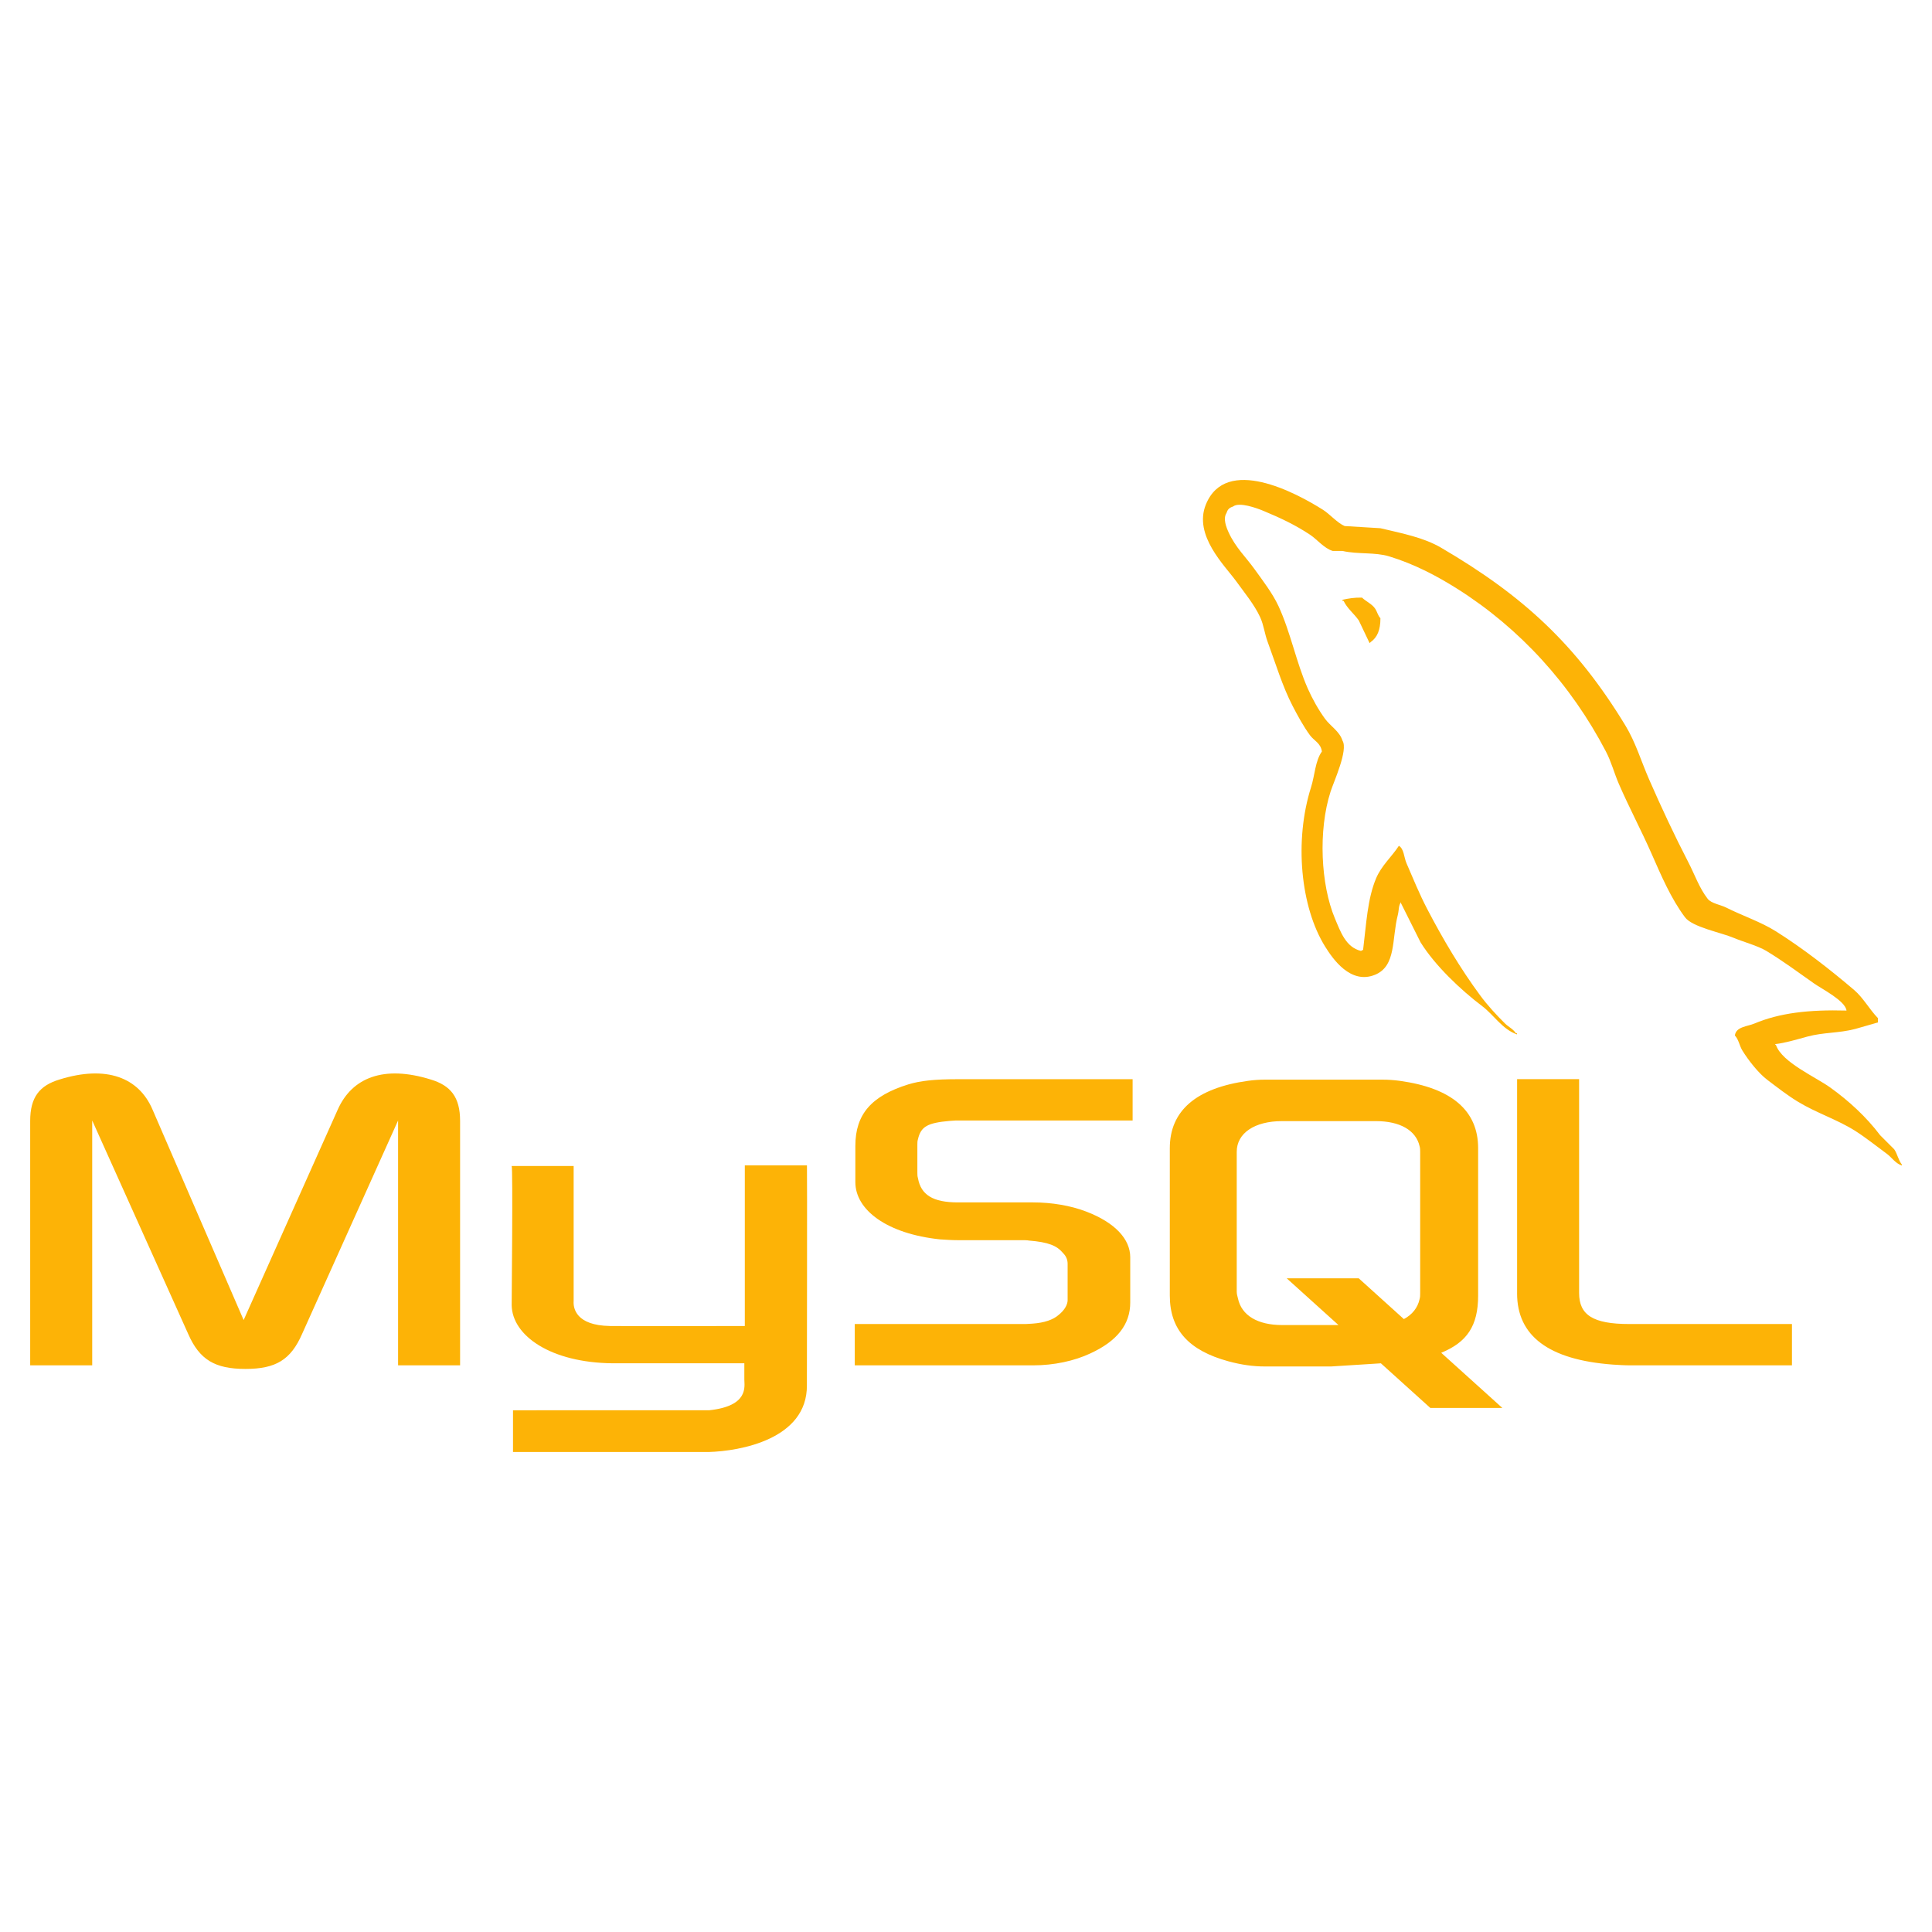
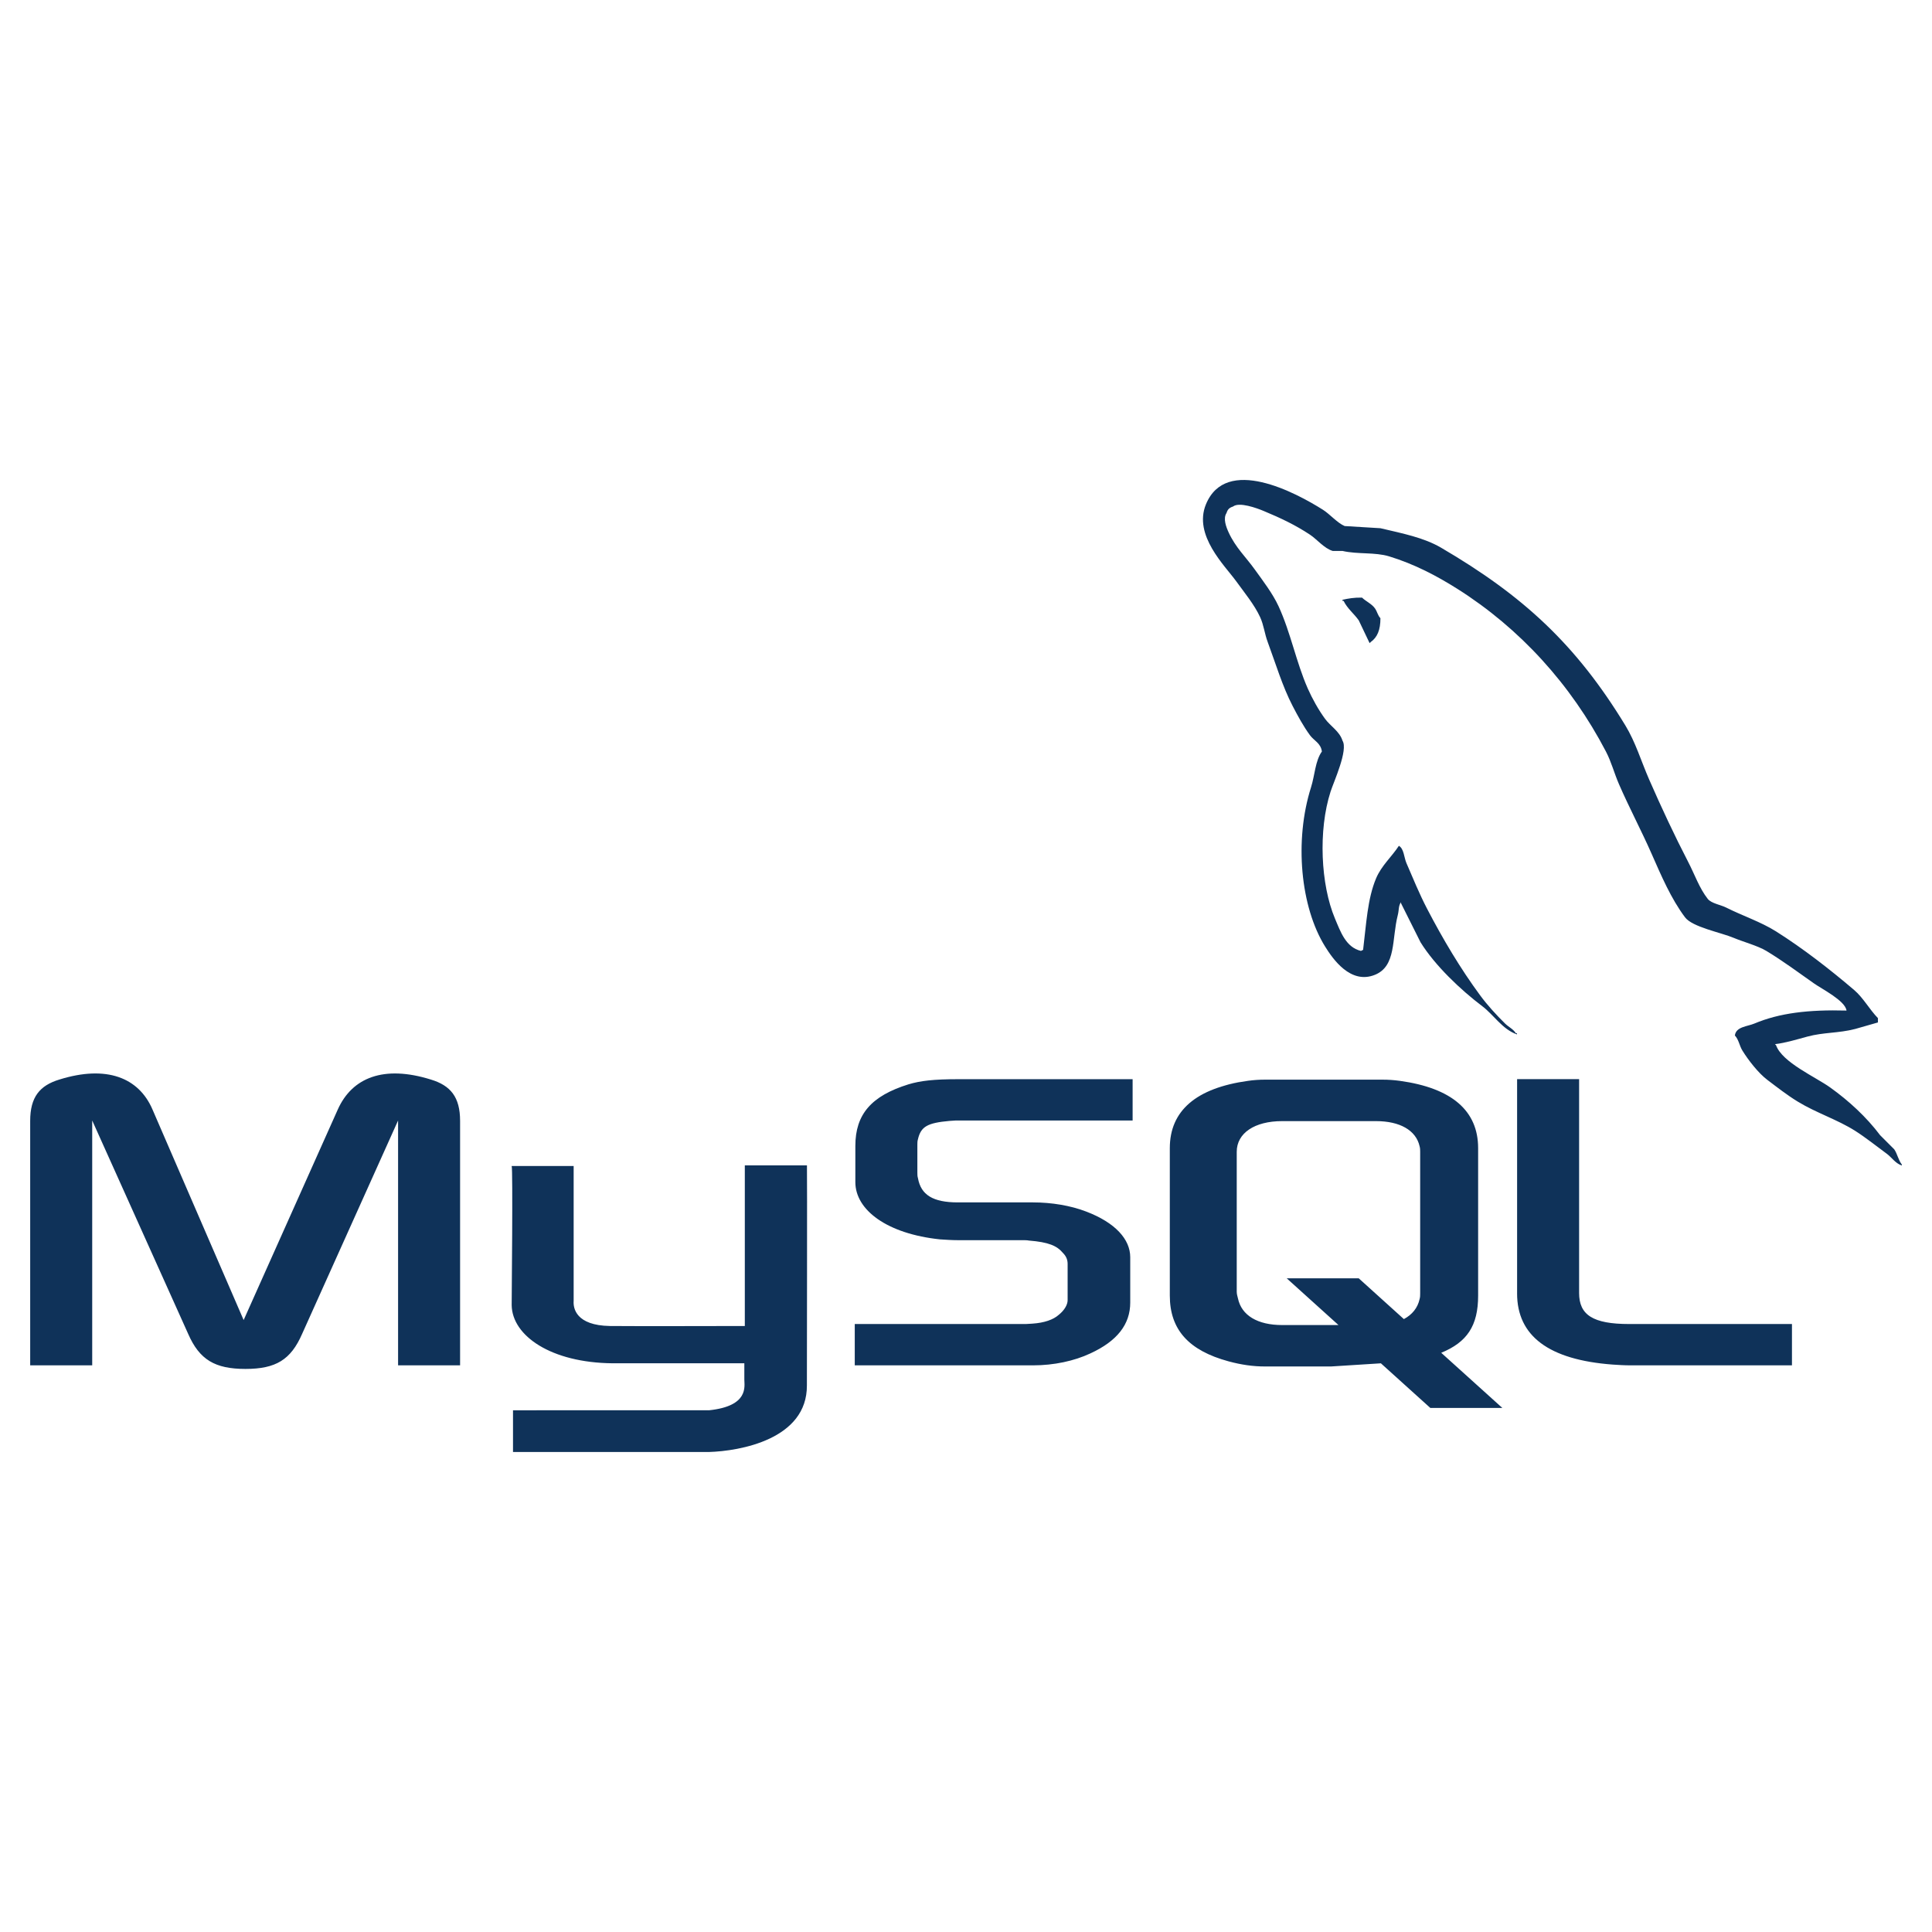
<svg xmlns="http://www.w3.org/2000/svg" viewBox="0 0 128 128">
-   <path fill="#fdb306" d="M2.001 90.458h4.108v-16.223l6.36 14.143c.75 1.712 1.777 2.317 3.792 2.317s3.003-.605 3.753-2.317l6.36-14.143v16.223h4.108v-16.196c0-1.58-.632-2.345-1.936-2.739-3.121-.974-5.215-.131-6.163 1.976l-6.241 13.958-6.043-13.959c-.909-2.106-3.042-2.949-6.163-1.976-1.304.395-1.936 1.159-1.936 2.739v16.197zM33.899 77.252h4.107v8.938c-.038.485.156 1.625 2.406 1.661 1.148.018 8.862 0 8.934 0v-10.643h4.117c.019 0-.004 14.514-.004 14.574.022 3.58-4.441 4.357-6.499 4.417h-12.972v-2.764c.022 0 12.963.003 12.995-.001 2.645-.279 2.332-1.593 2.331-2.035v-1.078h-8.731c-4.062-.037-6.65-1.81-6.683-3.85-.002-.187.089-9.129-.001-9.219zM56.63 90.458h11.812c1.383 0 2.727-.289 3.793-.789 1.777-.816 2.646-1.922 2.646-3.372v-3.002c0-1.185-.987-2.292-2.923-3.028-1.027-.396-2.292-.605-3.517-.605h-4.978c-1.659 0-2.449-.5-2.646-1.606-.039-.132-.039-.237-.039-.369v-1.87c0-.105 0-.211.039-.342.197-.843.632-1.08 2.094-1.212l.395-.026h11.733v-2.738h-11.535c-1.659 0-2.528.105-3.318.342-2.449.764-3.517 1.975-3.517 4.082v2.396c0 1.844 2.095 3.424 5.61 3.793.396.025.79.053 1.185.053h4.267c.158 0 .316 0 .435.025 1.304.105 1.856.343 2.252.816.237.237.315.475.315.737v2.397c0 .289-.197.658-.592.974-.355.316-.948.527-1.738.58l-.435.026h-11.338v2.738zM100.511 85.692c0 2.817 2.094 4.397 6.32 4.714.395.026.79.052 1.185.052h10.706v-2.738h-10.784c-2.41 0-3.318-.606-3.318-2.055v-14.168h-4.108v14.195zM77.503 85.834v-9.765c0-2.48 1.742-3.985 5.186-4.46.356-.053.753-.079 1.108-.079h7.799c.396 0 .752.026 1.147.079 3.444.475 5.187 1.979 5.187 4.46v9.765c0 2.014-.74 3.09-2.445 3.792l4.048 3.653h-4.771l-3.274-2.956-3.296.209h-4.395c-.752 0-1.543-.105-2.414-.343-2.613-.712-3.88-2.085-3.88-4.355zm4.435-.237c0 .132.039.265.079.423.237 1.135 1.307 1.768 2.929 1.768h3.732l-3.428-3.095h4.771l2.989 2.7c.552-.295.914-.743 1.041-1.32.039-.132.039-.264.039-.396v-9.368c0-.105 0-.238-.039-.37-.238-1.056-1.307-1.662-2.89-1.662h-6.216c-1.82 0-3.008.792-3.008 2.032v9.288zM122.336 66.952c-2.525-.069-4.454.166-6.104.861-.469.198-1.216.203-1.292.79.257.271.297.674.502 1.006.394.637 1.059 1.491 1.652 1.938.647.489 1.315 1.013 2.011 1.437 1.235.754 2.615 1.184 3.806 1.938.701.446 1.397 1.006 2.082 1.509.339.247.565.634 1.006.789v-.071c-.231-.294-.291-.698-.503-1.006l-.934-.934c-.913-1.212-2.071-2.275-3.304-3.159-.982-.705-3.18-1.658-3.59-2.801l-.072-.071c.696-.079 1.512-.331 2.154-.503 1.08-.29 2.045-.215 3.16-.503l1.508-.432v-.286c-.563-.578-.966-1.344-1.58-1.867-1.607-1.369-3.363-2.737-5.17-3.879-1.002-.632-2.241-1.043-3.304-1.579-.356-.181-.984-.274-1.221-.575-.559-.711-.862-1.612-1.293-2.441-.9-1.735-1.786-3.631-2.585-5.458-.544-1.245-.9-2.473-1.579-3.59-3.261-5.361-6.771-8.597-12.208-11.777-1.157-.677-2.55-.943-4.021-1.292l-2.37-.144c-.481-.201-.983-.791-1.436-1.077-1.802-1.138-6.422-3.613-7.756-.358-.842 2.054 1.26 4.058 2.011 5.099.527.73 1.203 1.548 1.58 2.369.248.54.29 1.081.503 1.652.521 1.406.976 2.937 1.651 4.236.341.658.718 1.351 1.149 1.939.264.36.718.52.789 1.077-.443.62-.469 1.584-.718 2.369-1.122 3.539-.699 7.938.934 10.557.501.805 1.681 2.529 3.303 1.867 1.419-.578 1.103-2.369 1.509-3.95.092-.357.035-.621.215-.861v.072l1.293 2.585c.957 1.541 2.654 3.15 4.093 4.237.746.563 1.334 1.538 2.298 1.867v-.073h-.071c-.188-.291-.479-.411-.719-.646-.562-.551-1.187-1.235-1.651-1.867-1.309-1.776-2.465-3.721-3.519-5.745-.503-.966-.94-2.032-1.364-3.016-.164-.379-.162-.953-.502-1.148-.466.72-1.149 1.303-1.509 2.154-.574 1.36-.648 3.019-.861 4.739l-.144.071c-1.001-.241-1.352-1.271-1.724-2.154-.94-2.233-1.115-5.83-.287-8.401.214-.666 1.181-2.761.789-3.376-.187-.613-.804-.967-1.148-1.437-.427-.579-.854-1.341-1.149-2.011-.77-1.741-1.129-3.696-1.938-5.457-.388-.842-1.042-1.693-1.58-2.441-.595-.83-1.262-1.44-1.724-2.442-.164-.356-.387-.927-.144-1.293.077-.247.188-.35.432-.431.416-.321 1.576.107 2.01.287 1.152.479 2.113.934 3.089 1.58.468.311.941.911 1.508 1.077h.646c1.011.232 2.144.071 3.088.358 1.67.508 3.166 1.297 4.524 2.155 4.139 2.614 7.522 6.334 9.838 10.772.372.715.534 1.396.861 2.154.662 1.528 1.496 3.101 2.154 4.596.657 1.491 1.298 2.996 2.227 4.237.488.652 2.374 1.002 3.231 1.364.601.254 1.585.519 2.154.861 1.087.656 2.141 1.437 3.16 2.155.509.362 2.076 1.149 2.154 1.798zM90.237 39.593c-.526-.01-.899.058-1.293.144v.071h.072c.251.517.694.849 1.005 1.293l.719 1.508.071-.071c.445-.313.648-.814.646-1.58-.179-.188-.205-.423-.359-.646-.204-.3-.602-.468-.861-.719z" />
+   <path fill="#0f3259" d="M2.001 90.458h4.108v-16.223l6.36 14.143c.75 1.712 1.777 2.317 3.792 2.317s3.003-.605 3.753-2.317l6.36-14.143v16.223h4.108v-16.196c0-1.58-.632-2.345-1.936-2.739-3.121-.974-5.215-.131-6.163 1.976l-6.241 13.958-6.043-13.959c-.909-2.106-3.042-2.949-6.163-1.976-1.304.395-1.936 1.159-1.936 2.739v16.197zM33.899 77.252h4.107v8.938c-.038.485.156 1.625 2.406 1.661 1.148.018 8.862 0 8.934 0v-10.643h4.117c.019 0-.004 14.514-.004 14.574.022 3.58-4.441 4.357-6.499 4.417h-12.972v-2.764c.022 0 12.963.003 12.995-.001 2.645-.279 2.332-1.593 2.331-2.035v-1.078h-8.731c-4.062-.037-6.65-1.81-6.683-3.85-.002-.187.089-9.129-.001-9.219zM56.63 90.458h11.812c1.383 0 2.727-.289 3.793-.789 1.777-.816 2.646-1.922 2.646-3.372v-3.002c0-1.185-.987-2.292-2.923-3.028-1.027-.396-2.292-.605-3.517-.605h-4.978c-1.659 0-2.449-.5-2.646-1.606-.039-.132-.039-.237-.039-.369v-1.87c0-.105 0-.211.039-.342.197-.843.632-1.08 2.094-1.212l.395-.026h11.733v-2.738h-11.535c-1.659 0-2.528.105-3.318.342-2.449.764-3.517 1.975-3.517 4.082v2.396c0 1.844 2.095 3.424 5.61 3.793.396.025.79.053 1.185.053h4.267c.158 0 .316 0 .435.025 1.304.105 1.856.343 2.252.816.237.237.315.475.315.737v2.397c0 .289-.197.658-.592.974-.355.316-.948.527-1.738.58l-.435.026h-11.338v2.738zM100.511 85.692c0 2.817 2.094 4.397 6.32 4.714.395.026.79.052 1.185.052h10.706v-2.738h-10.784c-2.41 0-3.318-.606-3.318-2.055v-14.168h-4.108v14.195zM77.503 85.834v-9.765c0-2.48 1.742-3.985 5.186-4.46.356-.053.753-.079 1.108-.079h7.799c.396 0 .752.026 1.147.079 3.444.475 5.187 1.979 5.187 4.46v9.765c0 2.014-.74 3.09-2.445 3.792l4.048 3.653h-4.771l-3.274-2.956-3.296.209h-4.395c-.752 0-1.543-.105-2.414-.343-2.613-.712-3.88-2.085-3.88-4.355zm4.435-.237c0 .132.039.265.079.423.237 1.135 1.307 1.768 2.929 1.768h3.732l-3.428-3.095h4.771l2.989 2.7c.552-.295.914-.743 1.041-1.32.039-.132.039-.264.039-.396v-9.368c0-.105 0-.238-.039-.37-.238-1.056-1.307-1.662-2.89-1.662h-6.216c-1.82 0-3.008.792-3.008 2.032v9.288zM122.336 66.952c-2.525-.069-4.454.166-6.104.861-.469.198-1.216.203-1.292.79.257.271.297.674.502 1.006.394.637 1.059 1.491 1.652 1.938.647.489 1.315 1.013 2.011 1.437 1.235.754 2.615 1.184 3.806 1.938.701.446 1.397 1.006 2.082 1.509.339.247.565.634 1.006.789v-.071c-.231-.294-.291-.698-.503-1.006l-.934-.934c-.913-1.212-2.071-2.275-3.304-3.159-.982-.705-3.18-1.658-3.59-2.801l-.072-.071c.696-.079 1.512-.331 2.154-.503 1.08-.29 2.045-.215 3.16-.503l1.508-.432v-.286c-.563-.578-.966-1.344-1.58-1.867-1.607-1.369-3.363-2.737-5.17-3.879-1.002-.632-2.241-1.043-3.304-1.579-.356-.181-.984-.274-1.221-.575-.559-.711-.862-1.612-1.293-2.441-.9-1.735-1.786-3.631-2.585-5.458-.544-1.245-.9-2.473-1.579-3.59-3.261-5.361-6.771-8.597-12.208-11.777-1.157-.677-2.55-.943-4.021-1.292l-2.37-.144c-.481-.201-.983-.791-1.436-1.077-1.802-1.138-6.422-3.613-7.756-.358-.842 2.054 1.26 4.058 2.011 5.099.527.73 1.203 1.548 1.58 2.369.248.54.29 1.081.503 1.652.521 1.406.976 2.937 1.651 4.236.341.658.718 1.351 1.149 1.939.264.36.718.52.789 1.077-.443.62-.469 1.584-.718 2.369-1.122 3.539-.699 7.938.934 10.557.501.805 1.681 2.529 3.303 1.867 1.419-.578 1.103-2.369 1.509-3.95.092-.357.035-.621.215-.861v.072l1.293 2.585c.957 1.541 2.654 3.15 4.093 4.237.746.563 1.334 1.538 2.298 1.867v-.073h-.071c-.188-.291-.479-.411-.719-.646-.562-.551-1.187-1.235-1.651-1.867-1.309-1.776-2.465-3.721-3.519-5.745-.503-.966-.94-2.032-1.364-3.016-.164-.379-.162-.953-.502-1.148-.466.72-1.149 1.303-1.509 2.154-.574 1.36-.648 3.019-.861 4.739l-.144.071c-1.001-.241-1.352-1.271-1.724-2.154-.94-2.233-1.115-5.83-.287-8.401.214-.666 1.181-2.761.789-3.376-.187-.613-.804-.967-1.148-1.437-.427-.579-.854-1.341-1.149-2.011-.77-1.741-1.129-3.696-1.938-5.457-.388-.842-1.042-1.693-1.58-2.441-.595-.83-1.262-1.44-1.724-2.442-.164-.356-.387-.927-.144-1.293.077-.247.188-.35.432-.431.416-.321 1.576.107 2.01.287 1.152.479 2.113.934 3.089 1.58.468.311.941.911 1.508 1.077h.646c1.011.232 2.144.071 3.088.358 1.67.508 3.166 1.297 4.524 2.155 4.139 2.614 7.522 6.334 9.838 10.772.372.715.534 1.396.861 2.154.662 1.528 1.496 3.101 2.154 4.596.657 1.491 1.298 2.996 2.227 4.237.488.652 2.374 1.002 3.231 1.364.601.254 1.585.519 2.154.861 1.087.656 2.141 1.437 3.16 2.155.509.362 2.076 1.149 2.154 1.798zM90.237 39.593c-.526-.01-.899.058-1.293.144v.071h.072c.251.517.694.849 1.005 1.293l.719 1.508.071-.071c.445-.313.648-.814.646-1.58-.179-.188-.205-.423-.359-.646-.204-.3-.602-.468-.861-.719z" />
</svg>
